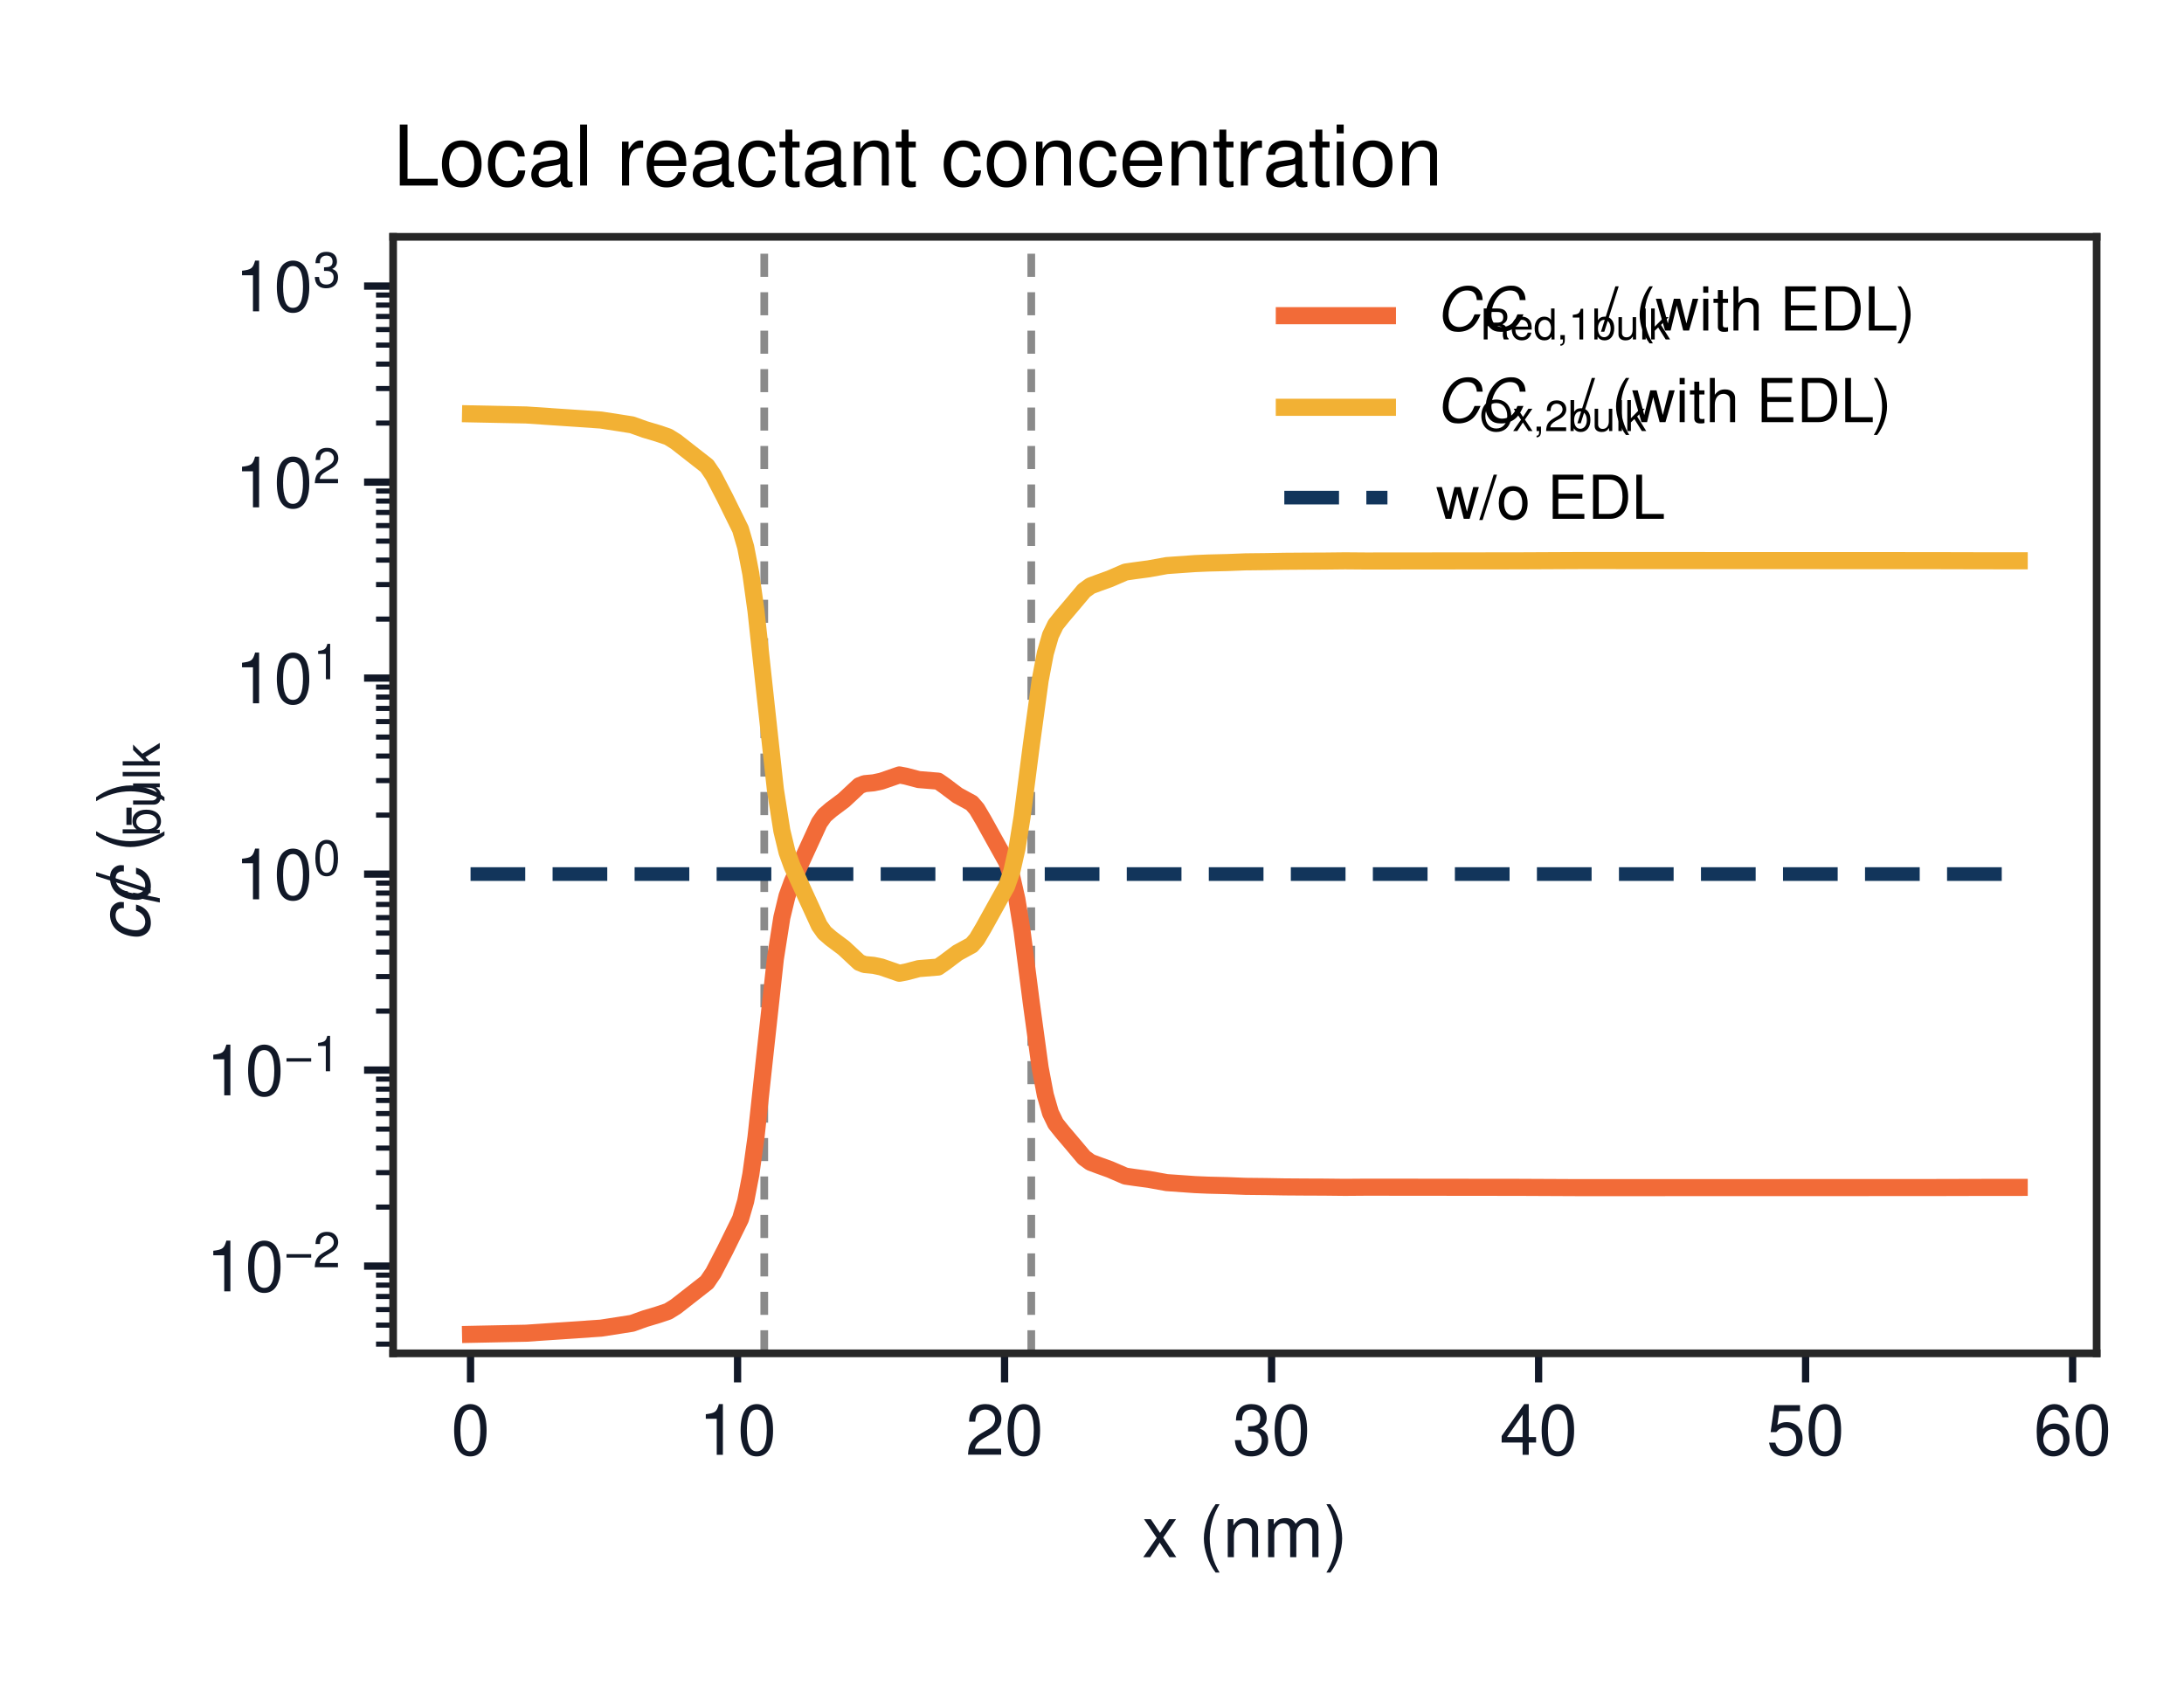
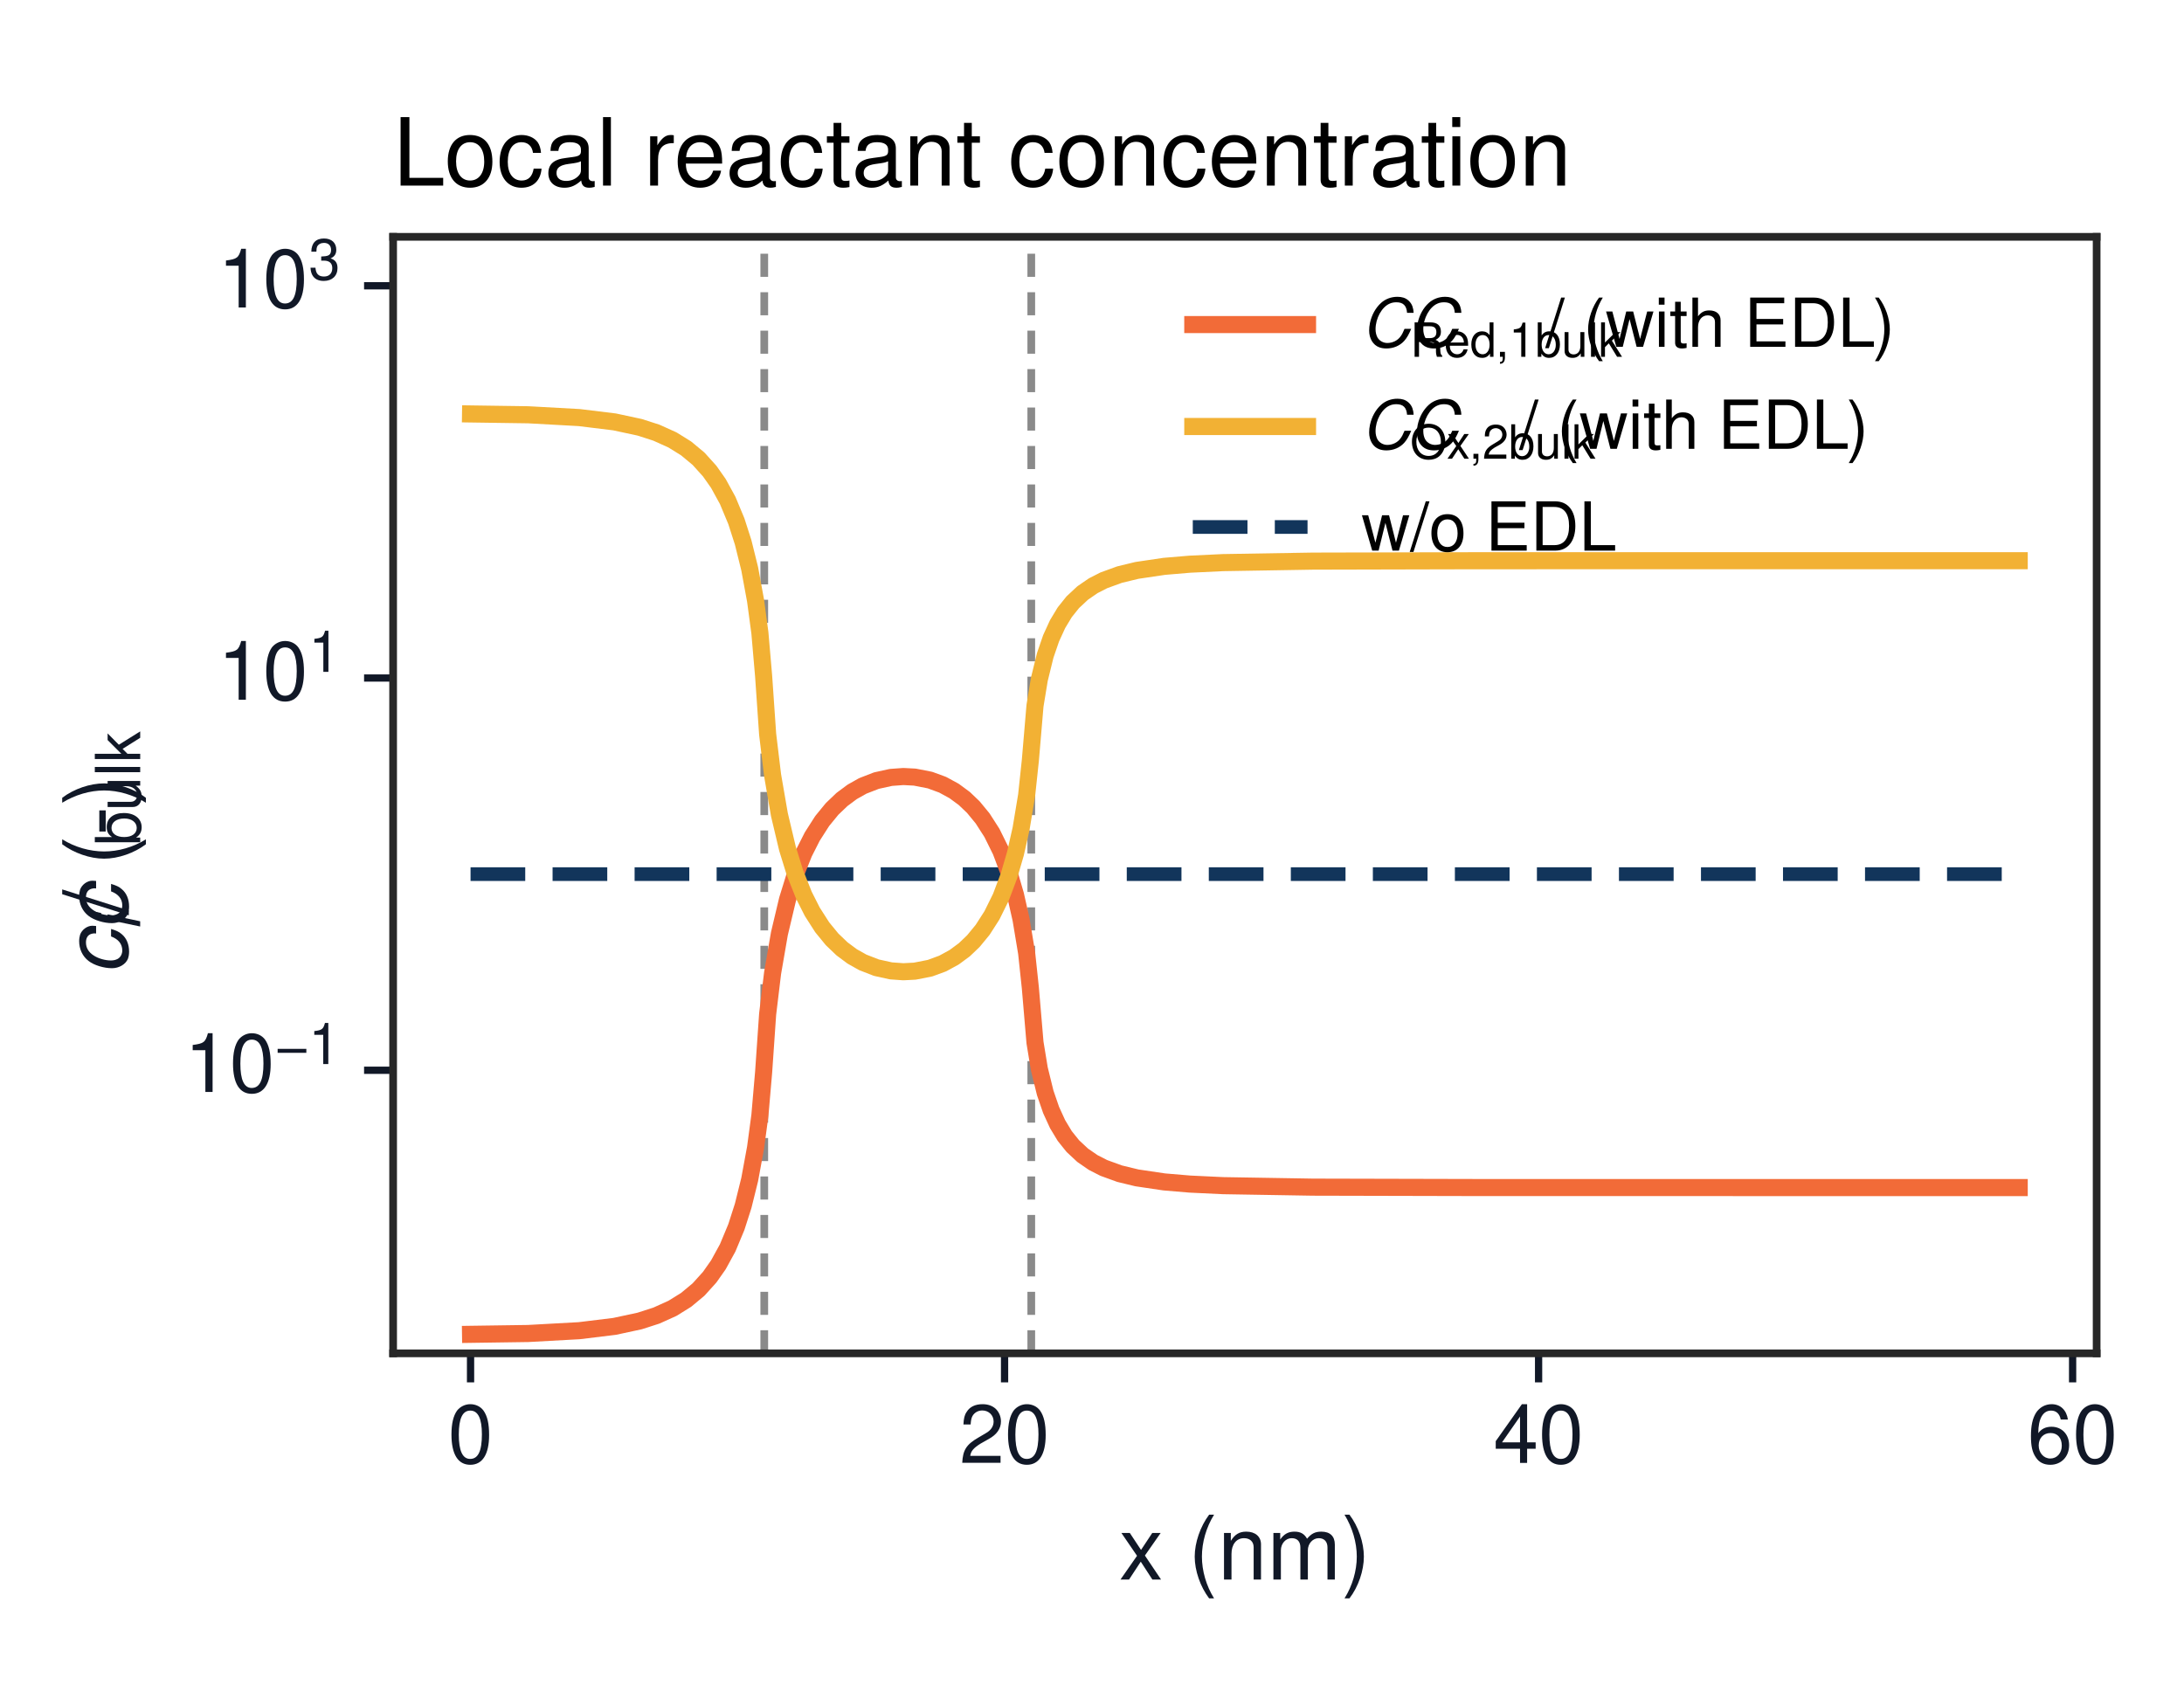
<svg xmlns="http://www.w3.org/2000/svg" xmlns:xlink="http://www.w3.org/1999/xlink" width="255.6pt" height="198pt" viewBox="0 0 255.6 198" version="1.1">
  <defs>
    <style type="text/css">*{stroke-linejoin: round; stroke-linecap: butt}</style>
  </defs>
  <g id="figure_1">
    <g id="patch_1">
      <path d="M 0 198  L 255.6 198  L 255.6 0  L 0 0  L 0 198  z " style="fill: none; opacity: 0" />
    </g>
    <g id="axes_1">
      <g id="patch_2">
        <path d="M 46.008 158.4  L 245.376 158.4  L 245.376 27.72  L 46.008 27.72  L 46.008 158.4  z " style="fill: none" />
      </g>
      <g id="matplotlib.axis_1">
        <g id="xtick_1">
          <g id="line2d_1">
            <defs>
-               <path id="m9e10595eb0" d="M 0 0  L 0 3.4  " style="stroke: #111827; stroke-width: 0.85" />
+               <path id="m90c02a5e0c" d="M 0 0  L 0 3.4  " style="stroke: #111827; stroke-width: 0.85" />
            </defs>
            <g>
-               <use xlink:href="#m9e10595eb0" x="55.07" y="158.4" style="fill: #111827; stroke: #111827; stroke-width: 0.85" />
+               <use xlink:href="#m90c02a5e0c" x="55.07" y="158.4" style="fill: #111827; stroke: #111827; stroke-width: 0.85" />
            </g>
          </g>
          <g id="text_1">
-             <text style="fill: #111827; font: 8.2px 'Helvetica', 'Nimbus Sans', 'Arial', 'DejaVu Sans', sans-serif; text-anchor: middle" x="55.07" y="170.278" transform="rotate(-0 55.07018 170.2783)">0</text>
+             <text style="fill: #111827; font: 9.5px 'Helvetica', 'Nimbus Sans', 'Arial', 'DejaVu Sans', sans-serif; text-anchor: middle" x="55.07" y="171.226" transform="rotate(-0 55.07018 171.2261)">0</text>
          </g>
        </g>
        <g id="xtick_2">
          <g id="line2d_2">
            <g>
-               <use xlink:href="#m9e10595eb0" x="86.319" y="158.4" style="fill: #111827; stroke: #111827; stroke-width: 0.85" />
+               <use xlink:href="#m90c02a5e0c" x="117.568" y="158.4" style="fill: #111827; stroke: #111827; stroke-width: 0.85" />
            </g>
          </g>
          <g id="text_2">
-             <text style="fill: #111827; font: 8.2px 'Helvetica', 'Nimbus Sans', 'Arial', 'DejaVu Sans', sans-serif; text-anchor: middle" x="86.319" y="170.278" transform="rotate(-0 86.31909 170.2783)">10</text>
+             <text style="fill: #111827; font: 9.5px 'Helvetica', 'Nimbus Sans', 'Arial', 'DejaVu Sans', sans-serif; text-anchor: middle" x="117.568" y="171.226" transform="rotate(-0 117.568 171.2261)">20</text>
          </g>
        </g>
        <g id="xtick_3">
          <g id="line2d_3">
            <g>
-               <use xlink:href="#m9e10595eb0" x="117.568" y="158.4" style="fill: #111827; stroke: #111827; stroke-width: 0.85" />
+               <use xlink:href="#m90c02a5e0c" x="180.066" y="158.4" style="fill: #111827; stroke: #111827; stroke-width: 0.85" />
            </g>
          </g>
          <g id="text_3">
-             <text style="fill: #111827; font: 8.2px 'Helvetica', 'Nimbus Sans', 'Arial', 'DejaVu Sans', sans-serif; text-anchor: middle" x="117.568" y="170.278" transform="rotate(-0 117.568 170.2783)">20</text>
+             <text style="fill: #111827; font: 9.5px 'Helvetica', 'Nimbus Sans', 'Arial', 'DejaVu Sans', sans-serif; text-anchor: middle" x="180.066" y="171.226" transform="rotate(-0 180.0658 171.2261)">40</text>
          </g>
        </g>
        <g id="xtick_4">
          <g id="line2d_4">
            <g>
-               <use xlink:href="#m9e10595eb0" x="148.817" y="158.4" style="fill: #111827; stroke: #111827; stroke-width: 0.85" />
+               <use xlink:href="#m90c02a5e0c" x="242.564" y="158.4" style="fill: #111827; stroke: #111827; stroke-width: 0.85" />
            </g>
          </g>
          <g id="text_4">
-             <text style="fill: #111827; font: 8.2px 'Helvetica', 'Nimbus Sans', 'Arial', 'DejaVu Sans', sans-serif; text-anchor: middle" x="148.817" y="170.278" transform="rotate(-0 148.8169 170.2783)">30</text>
+             <text style="fill: #111827; font: 9.5px 'Helvetica', 'Nimbus Sans', 'Arial', 'DejaVu Sans', sans-serif; text-anchor: middle" x="242.564" y="171.226" transform="rotate(-0 242.5636 171.2261)">60</text>
          </g>
        </g>
-         <g id="xtick_5">
-           <g id="line2d_5">
-             <g>
-               <use xlink:href="#m9e10595eb0" x="180.066" y="158.4" style="fill: #111827; stroke: #111827; stroke-width: 0.85" />
-             </g>
-           </g>
-           <g id="text_5">
-             <text style="fill: #111827; font: 8.2px 'Helvetica', 'Nimbus Sans', 'Arial', 'DejaVu Sans', sans-serif; text-anchor: middle" x="180.066" y="170.278" transform="rotate(-0 180.0658 170.2783)">40</text>
-           </g>
-         </g>
-         <g id="xtick_6">
-           <g id="line2d_6">
-             <g>
-               <use xlink:href="#m9e10595eb0" x="211.315" y="158.4" style="fill: #111827; stroke: #111827; stroke-width: 0.85" />
-             </g>
-           </g>
-           <g id="text_6">
-             <text style="fill: #111827; font: 8.2px 'Helvetica', 'Nimbus Sans', 'Arial', 'DejaVu Sans', sans-serif; text-anchor: middle" x="211.315" y="170.278" transform="rotate(-0 211.3147 170.2783)">50</text>
-           </g>
-         </g>
-         <g id="xtick_7">
-           <g id="line2d_7">
-             <g>
-               <use xlink:href="#m9e10595eb0" x="242.564" y="158.4" style="fill: #111827; stroke: #111827; stroke-width: 0.85" />
-             </g>
-           </g>
-           <g id="text_7">
-             <text style="fill: #111827; font: 8.2px 'Helvetica', 'Nimbus Sans', 'Arial', 'DejaVu Sans', sans-serif; text-anchor: middle" x="242.564" y="170.278" transform="rotate(-0 242.5636 170.2783)">60</text>
-           </g>
-         </g>
-         <g id="text_8">
-           <text style="fill: #111827; font: 8.5px 'Helvetica', 'Nimbus Sans', 'Arial', 'DejaVu Sans', sans-serif; text-anchor: middle" x="145.692" y="182.263" transform="rotate(-0 145.692 182.2627)">x (nm)</text>
+         <g id="text_5">
+           <text style="fill: #111827; font: 10.4px 'Helvetica', 'Nimbus Sans', 'Arial', 'DejaVu Sans', sans-serif; text-anchor: middle" x="145.692" y="184.879" transform="rotate(-0 145.692 184.879)">x (nm)</text>
        </g>
      </g>
      <g id="matplotlib.axis_2">
        <g id="ytick_1">
-           <g id="line2d_8">
+           <g id="line2d_5">
            <defs>
-               <path id="m79f6bd9d16" d="M 0 0  L -3.4 0  " style="stroke: #111827; stroke-width: 0.85" />
+               <path id="mff76d9f395" d="M 0 0  L -3.4 0  " style="stroke: #111827; stroke-width: 0.85" />
            </defs>
            <g>
-               <use xlink:href="#m79f6bd9d16" x="46.008" y="148.19" style="fill: #111827; stroke: #111827; stroke-width: 0.85" />
+               <use xlink:href="#mff76d9f395" x="46.008" y="125.267" style="fill: #111827; stroke: #111827; stroke-width: 0.85" />
            </g>
          </g>
-           <g id="text_9">
-             <g style="fill: #111827" transform="translate(24.118 151.1792)">
+           <g id="text_6">
+             <g style="fill: #111827" transform="translate(21.583 128.7296)">
              <text>
-                 <tspan style="font: 8.2px 'Nimbus Sans'" x="0 4.552" y="-0.035">10</tspan>
-                 <tspan style="font: 5.74px 'Nimbus Sans'" x="9.175 12.522" y="-2.855">−2</tspan>
+                 <tspan style="font: 9.5px 'Nimbus Sans'" x="0 5.282" y="-0.921">10</tspan>
+                 <tspan style="font: 6.65px 'Nimbus Sans'" x="10.646 14.529" y="-4.187">−1</tspan>
              </text>
            </g>
          </g>
        </g>
        <g id="ytick_2">
-           <g id="line2d_9">
+           <g id="line2d_6">
            <g>
-               <use xlink:href="#m79f6bd9d16" x="46.008" y="125.249" style="fill: #111827; stroke: #111827; stroke-width: 0.85" />
+               <use xlink:href="#mff76d9f395" x="46.008" y="79.359" style="fill: #111827; stroke: #111827; stroke-width: 0.85" />
            </g>
          </g>
-           <g id="text_10">
-             <g style="fill: #111827" transform="translate(24.118 128.2379)">
+           <g id="text_7">
+             <g style="fill: #111827" transform="translate(25.478 82.82156)">
              <text>
-                 <tspan style="font: 8.2px 'Nimbus Sans'" x="0 4.552" y="-0.035">10</tspan>
-                 <tspan style="font: 5.74px 'Nimbus Sans'" x="9.175 12.522" y="-2.855">−1</tspan>
+                 <tspan style="font: 9.5px 'Nimbus Sans'" x="0 5.282" y="-0.921">10</tspan>
+                 <tspan style="font: 6.65px 'Nimbus Sans'" x="10.646" y="-4.187">1</tspan>
              </text>
            </g>
          </g>
        </g>
        <g id="ytick_3">
-           <g id="line2d_10">
+           <g id="line2d_7">
            <g>
-               <use xlink:href="#m79f6bd9d16" x="46.008" y="102.307" style="fill: #111827; stroke: #111827; stroke-width: 0.85" />
+               <use xlink:href="#mff76d9f395" x="46.008" y="33.45" style="fill: #111827; stroke: #111827; stroke-width: 0.85" />
            </g>
          </g>
-           <g id="text_11">
-             <g style="fill: #111827" transform="translate(27.48 105.2966)">
+           <g id="text_8">
+             <g style="fill: #111827" transform="translate(25.478 36.9135)">
              <text>
-                 <tspan style="font: 8.2px 'Nimbus Sans'" x="0 4.552" y="-0.035">10</tspan>
-                 <tspan style="font: 5.74px 'Nimbus Sans'" x="9.175" y="-2.855">0</tspan>
+                 <tspan style="font: 9.5px 'Nimbus Sans'" x="0 5.282" y="-0.921">10</tspan>
+                 <tspan style="font: 6.65px 'Nimbus Sans'" x="10.646" y="-4.187">3</tspan>
              </text>
            </g>
          </g>
        </g>
-         <g id="ytick_4">
-           <g id="line2d_11">
-             <g>
-               <use xlink:href="#m79f6bd9d16" x="46.008" y="79.366" style="fill: #111827; stroke: #111827; stroke-width: 0.85" />
-             </g>
-           </g>
-           <g id="text_12">
-             <g style="fill: #111827" transform="translate(27.48 82.35527)">
-               <text>
-                 <tspan style="font: 8.2px 'Nimbus Sans'" x="0 4.552" y="-0.035">10</tspan>
-                 <tspan style="font: 5.74px 'Nimbus Sans'" x="9.175" y="-2.855">1</tspan>
-               </text>
-             </g>
-           </g>
-         </g>
-         <g id="ytick_5">
-           <g id="line2d_12">
-             <g>
-               <use xlink:href="#m79f6bd9d16" x="46.008" y="56.425" style="fill: #111827; stroke: #111827; stroke-width: 0.85" />
-             </g>
-           </g>
-           <g id="text_13">
-             <g style="fill: #111827" transform="translate(27.48 59.41396)">
-               <text>
-                 <tspan style="font: 8.2px 'Nimbus Sans'" x="0 4.552" y="-0.035">10</tspan>
-                 <tspan style="font: 5.74px 'Nimbus Sans'" x="9.175" y="-2.855">2</tspan>
-               </text>
-             </g>
-           </g>
-         </g>
-         <g id="ytick_6">
-           <g id="line2d_13">
-             <g>
-               <use xlink:href="#m79f6bd9d16" x="46.008" y="33.484" style="fill: #111827; stroke: #111827; stroke-width: 0.85" />
-             </g>
-           </g>
-           <g id="text_14">
-             <g style="fill: #111827" transform="translate(27.48 36.47267)">
-               <text>
-                 <tspan style="font: 8.2px 'Nimbus Sans'" x="0 4.552" y="-0.035">10</tspan>
-                 <tspan style="font: 5.74px 'Nimbus Sans'" x="9.175" y="-2.855">3</tspan>
-               </text>
-             </g>
-           </g>
-         </g>
-         <g id="ytick_7">
-           <g id="line2d_14">
-             <defs>
-               <path id="mbf4ed2d7cc" d="M 0 0  L -2 0  " style="stroke: #111827; stroke-width: 0.6" />
-             </defs>
-             <g>
-               <use xlink:href="#mbf4ed2d7cc" x="46.008" y="157.319" style="fill: #111827; stroke: #111827; stroke-width: 0.6" />
-             </g>
-           </g>
-         </g>
-         <g id="ytick_8">
-           <g id="line2d_15">
-             <g>
-               <use xlink:href="#mbf4ed2d7cc" x="46.008" y="155.096" style="fill: #111827; stroke: #111827; stroke-width: 0.6" />
-             </g>
-           </g>
-         </g>
-         <g id="ytick_9">
-           <g id="line2d_16">
-             <g>
-               <use xlink:href="#mbf4ed2d7cc" x="46.008" y="153.28" style="fill: #111827; stroke: #111827; stroke-width: 0.6" />
-             </g>
-           </g>
-         </g>
-         <g id="ytick_10">
-           <g id="line2d_17">
-             <g>
-               <use xlink:href="#mbf4ed2d7cc" x="46.008" y="151.744" style="fill: #111827; stroke: #111827; stroke-width: 0.6" />
-             </g>
-           </g>
-         </g>
-         <g id="ytick_11">
-           <g id="line2d_18">
-             <g>
-               <use xlink:href="#mbf4ed2d7cc" x="46.008" y="150.413" style="fill: #111827; stroke: #111827; stroke-width: 0.6" />
-             </g>
-           </g>
-         </g>
-         <g id="ytick_12">
-           <g id="line2d_19">
-             <g>
-               <use xlink:href="#mbf4ed2d7cc" x="46.008" y="149.24" style="fill: #111827; stroke: #111827; stroke-width: 0.6" />
-             </g>
-           </g>
-         </g>
-         <g id="ytick_13">
-           <g id="line2d_20">
-             <g>
-               <use xlink:href="#mbf4ed2d7cc" x="46.008" y="141.284" style="fill: #111827; stroke: #111827; stroke-width: 0.6" />
-             </g>
-           </g>
-         </g>
-         <g id="ytick_14">
-           <g id="line2d_21">
-             <g>
-               <use xlink:href="#mbf4ed2d7cc" x="46.008" y="137.244" style="fill: #111827; stroke: #111827; stroke-width: 0.6" />
-             </g>
-           </g>
-         </g>
-         <g id="ytick_15">
-           <g id="line2d_22">
-             <g>
-               <use xlink:href="#mbf4ed2d7cc" x="46.008" y="134.378" style="fill: #111827; stroke: #111827; stroke-width: 0.6" />
-             </g>
-           </g>
-         </g>
-         <g id="ytick_16">
-           <g id="line2d_23">
-             <g>
-               <use xlink:href="#mbf4ed2d7cc" x="46.008" y="132.155" style="fill: #111827; stroke: #111827; stroke-width: 0.6" />
-             </g>
-           </g>
-         </g>
-         <g id="ytick_17">
-           <g id="line2d_24">
-             <g>
-               <use xlink:href="#mbf4ed2d7cc" x="46.008" y="130.338" style="fill: #111827; stroke: #111827; stroke-width: 0.6" />
-             </g>
-           </g>
-         </g>
-         <g id="ytick_18">
-           <g id="line2d_25">
-             <g>
-               <use xlink:href="#mbf4ed2d7cc" x="46.008" y="128.802" style="fill: #111827; stroke: #111827; stroke-width: 0.6" />
-             </g>
-           </g>
-         </g>
-         <g id="ytick_19">
-           <g id="line2d_26">
-             <g>
-               <use xlink:href="#mbf4ed2d7cc" x="46.008" y="127.472" style="fill: #111827; stroke: #111827; stroke-width: 0.6" />
-             </g>
-           </g>
-         </g>
-         <g id="ytick_20">
-           <g id="line2d_27">
-             <g>
-               <use xlink:href="#mbf4ed2d7cc" x="46.008" y="126.298" style="fill: #111827; stroke: #111827; stroke-width: 0.6" />
-             </g>
-           </g>
-         </g>
-         <g id="ytick_21">
-           <g id="line2d_28">
-             <g>
-               <use xlink:href="#mbf4ed2d7cc" x="46.008" y="118.343" style="fill: #111827; stroke: #111827; stroke-width: 0.6" />
-             </g>
-           </g>
-         </g>
-         <g id="ytick_22">
-           <g id="line2d_29">
-             <g>
-               <use xlink:href="#mbf4ed2d7cc" x="46.008" y="114.303" style="fill: #111827; stroke: #111827; stroke-width: 0.6" />
-             </g>
-           </g>
-         </g>
-         <g id="ytick_23">
-           <g id="line2d_30">
-             <g>
-               <use xlink:href="#mbf4ed2d7cc" x="46.008" y="111.437" style="fill: #111827; stroke: #111827; stroke-width: 0.6" />
-             </g>
-           </g>
-         </g>
-         <g id="ytick_24">
-           <g id="line2d_31">
-             <g>
-               <use xlink:href="#mbf4ed2d7cc" x="46.008" y="109.213" style="fill: #111827; stroke: #111827; stroke-width: 0.6" />
-             </g>
-           </g>
-         </g>
-         <g id="ytick_25">
-           <g id="line2d_32">
-             <g>
-               <use xlink:href="#mbf4ed2d7cc" x="46.008" y="107.397" style="fill: #111827; stroke: #111827; stroke-width: 0.6" />
-             </g>
-           </g>
-         </g>
-         <g id="ytick_26">
-           <g id="line2d_33">
-             <g>
-               <use xlink:href="#mbf4ed2d7cc" x="46.008" y="105.861" style="fill: #111827; stroke: #111827; stroke-width: 0.6" />
-             </g>
-           </g>
-         </g>
-         <g id="ytick_27">
-           <g id="line2d_34">
-             <g>
-               <use xlink:href="#mbf4ed2d7cc" x="46.008" y="104.531" style="fill: #111827; stroke: #111827; stroke-width: 0.6" />
-             </g>
-           </g>
-         </g>
-         <g id="ytick_28">
-           <g id="line2d_35">
-             <g>
-               <use xlink:href="#mbf4ed2d7cc" x="46.008" y="103.357" style="fill: #111827; stroke: #111827; stroke-width: 0.6" />
-             </g>
-           </g>
-         </g>
-         <g id="ytick_29">
-           <g id="line2d_36">
-             <g>
-               <use xlink:href="#mbf4ed2d7cc" x="46.008" y="95.401" style="fill: #111827; stroke: #111827; stroke-width: 0.6" />
-             </g>
-           </g>
-         </g>
-         <g id="ytick_30">
-           <g id="line2d_37">
-             <g>
-               <use xlink:href="#mbf4ed2d7cc" x="46.008" y="91.362" style="fill: #111827; stroke: #111827; stroke-width: 0.6" />
-             </g>
-           </g>
-         </g>
-         <g id="ytick_31">
-           <g id="line2d_38">
-             <g>
-               <use xlink:href="#mbf4ed2d7cc" x="46.008" y="88.495" style="fill: #111827; stroke: #111827; stroke-width: 0.6" />
-             </g>
-           </g>
-         </g>
-         <g id="ytick_32">
-           <g id="line2d_39">
-             <g>
-               <use xlink:href="#mbf4ed2d7cc" x="46.008" y="86.272" style="fill: #111827; stroke: #111827; stroke-width: 0.6" />
-             </g>
-           </g>
-         </g>
-         <g id="ytick_33">
-           <g id="line2d_40">
-             <g>
-               <use xlink:href="#mbf4ed2d7cc" x="46.008" y="84.456" style="fill: #111827; stroke: #111827; stroke-width: 0.6" />
-             </g>
-           </g>
-         </g>
-         <g id="ytick_34">
-           <g id="line2d_41">
-             <g>
-               <use xlink:href="#mbf4ed2d7cc" x="46.008" y="82.92" style="fill: #111827; stroke: #111827; stroke-width: 0.6" />
-             </g>
-           </g>
-         </g>
-         <g id="ytick_35">
-           <g id="line2d_42">
-             <g>
-               <use xlink:href="#mbf4ed2d7cc" x="46.008" y="81.589" style="fill: #111827; stroke: #111827; stroke-width: 0.6" />
-             </g>
-           </g>
-         </g>
-         <g id="ytick_36">
-           <g id="line2d_43">
-             <g>
-               <use xlink:href="#mbf4ed2d7cc" x="46.008" y="80.416" style="fill: #111827; stroke: #111827; stroke-width: 0.6" />
-             </g>
-           </g>
-         </g>
-         <g id="ytick_37">
-           <g id="line2d_44">
-             <g>
-               <use xlink:href="#mbf4ed2d7cc" x="46.008" y="72.46" style="fill: #111827; stroke: #111827; stroke-width: 0.6" />
-             </g>
-           </g>
-         </g>
-         <g id="ytick_38">
-           <g id="line2d_45">
-             <g>
-               <use xlink:href="#mbf4ed2d7cc" x="46.008" y="68.42" style="fill: #111827; stroke: #111827; stroke-width: 0.6" />
-             </g>
-           </g>
-         </g>
-         <g id="ytick_39">
-           <g id="line2d_46">
-             <g>
-               <use xlink:href="#mbf4ed2d7cc" x="46.008" y="65.554" style="fill: #111827; stroke: #111827; stroke-width: 0.6" />
-             </g>
-           </g>
-         </g>
-         <g id="ytick_40">
-           <g id="line2d_47">
-             <g>
-               <use xlink:href="#mbf4ed2d7cc" x="46.008" y="63.331" style="fill: #111827; stroke: #111827; stroke-width: 0.6" />
-             </g>
-           </g>
-         </g>
-         <g id="ytick_41">
-           <g id="line2d_48">
-             <g>
-               <use xlink:href="#mbf4ed2d7cc" x="46.008" y="61.514" style="fill: #111827; stroke: #111827; stroke-width: 0.6" />
-             </g>
-           </g>
-         </g>
-         <g id="ytick_42">
-           <g id="line2d_49">
-             <g>
-               <use xlink:href="#mbf4ed2d7cc" x="46.008" y="59.978" style="fill: #111827; stroke: #111827; stroke-width: 0.6" />
-             </g>
-           </g>
-         </g>
-         <g id="ytick_43">
-           <g id="line2d_50">
-             <g>
-               <use xlink:href="#mbf4ed2d7cc" x="46.008" y="58.648" style="fill: #111827; stroke: #111827; stroke-width: 0.6" />
-             </g>
-           </g>
-         </g>
-         <g id="ytick_44">
-           <g id="line2d_51">
-             <g>
-               <use xlink:href="#mbf4ed2d7cc" x="46.008" y="57.475" style="fill: #111827; stroke: #111827; stroke-width: 0.6" />
-             </g>
-           </g>
-         </g>
-         <g id="ytick_45">
-           <g id="line2d_52">
-             <g>
-               <use xlink:href="#mbf4ed2d7cc" x="46.008" y="49.519" style="fill: #111827; stroke: #111827; stroke-width: 0.6" />
-             </g>
-           </g>
-         </g>
-         <g id="ytick_46">
-           <g id="line2d_53">
-             <g>
-               <use xlink:href="#mbf4ed2d7cc" x="46.008" y="45.479" style="fill: #111827; stroke: #111827; stroke-width: 0.6" />
-             </g>
-           </g>
-         </g>
-         <g id="ytick_47">
-           <g id="line2d_54">
-             <g>
-               <use xlink:href="#mbf4ed2d7cc" x="46.008" y="42.613" style="fill: #111827; stroke: #111827; stroke-width: 0.6" />
-             </g>
-           </g>
-         </g>
-         <g id="ytick_48">
-           <g id="line2d_55">
-             <g>
-               <use xlink:href="#mbf4ed2d7cc" x="46.008" y="40.39" style="fill: #111827; stroke: #111827; stroke-width: 0.6" />
-             </g>
-           </g>
-         </g>
-         <g id="ytick_49">
-           <g id="line2d_56">
-             <g>
-               <use xlink:href="#mbf4ed2d7cc" x="46.008" y="38.573" style="fill: #111827; stroke: #111827; stroke-width: 0.6" />
-             </g>
-           </g>
-         </g>
-         <g id="ytick_50">
-           <g id="line2d_57">
-             <g>
-               <use xlink:href="#mbf4ed2d7cc" x="46.008" y="37.037" style="fill: #111827; stroke: #111827; stroke-width: 0.6" />
-             </g>
-           </g>
-         </g>
-         <g id="ytick_51">
-           <g id="line2d_58">
-             <g>
-               <use xlink:href="#mbf4ed2d7cc" x="46.008" y="35.707" style="fill: #111827; stroke: #111827; stroke-width: 0.6" />
-             </g>
-           </g>
-         </g>
-         <g id="ytick_52">
-           <g id="line2d_59">
-             <g>
-               <use xlink:href="#mbf4ed2d7cc" x="46.008" y="34.533" style="fill: #111827; stroke: #111827; stroke-width: 0.6" />
-             </g>
-           </g>
-         </g>
-         <g id="text_15">
-           <g style="fill: #111827" transform="translate(18.248 110.2725) rotate(-90)">
+         <g id="text_9">
+           <g style="fill: #111827" transform="translate(15.295 114.12) rotate(-90)">
            <text>
-               <tspan style="font: italic 8.5px 'Nimbus Sans'" x="0 8.143" y="-0.797">cc</tspan>
-               <tspan style="font: italic 5.95px 'Nimbus Sans'" x="4.25" y="0.456">i</tspan>
-               <tspan style="font: 8.5px 'Nimbus Sans'" x="5.78 23.514 25.877 28.707 31.538" y="-0.797">/ (-)</tspan>
-               <tspan style="font: 5.95px 'Nimbus Sans'" x="12.393 15.701 19.009 20.33" y="0.456">bulk</tspan>
+               <tspan style="font: italic 10.4px 'Nimbus Sans'" x="0 9.954" y="-0.422">cc</tspan>
+               <tspan style="font: italic 7.28px 'Nimbus Sans'" x="5.195" y="1.111">i</tspan>
+               <tspan style="font: 10.4px 'Nimbus Sans'" x="7.065 28.744 31.633 35.093 38.553" y="-0.422">/ (-)</tspan>
+               <tspan style="font: 7.28px 'Nimbus Sans'" x="15.149 19.193 23.237 24.852" y="1.111">bulk</tspan>
            </text>
          </g>
        </g>
      </g>
-       <g id="line2d_60">
-         <path d="M 89.444 158.4  L 89.444 27.72  " clip-path="url(#p285a4bc686)" style="fill: none; stroke-dasharray: 2.7,1.8; stroke-dashoffset: 0; stroke: #767676; stroke-opacity: 0.85; stroke-width: 0.9" />
+       <g id="line2d_8">
+         <path d="M 89.444 158.4  L 89.444 27.72  " clip-path="url(#p182d351135)" style="fill: none; stroke-dasharray: 2.7,1.8; stroke-dashoffset: 0; stroke: #767676; stroke-opacity: 0.85; stroke-width: 0.9" />
      </g>
-       <g id="line2d_61">
-         <path d="M 120.693 158.4  L 120.693 27.72  " clip-path="url(#p285a4bc686)" style="fill: none; stroke-dasharray: 2.7,1.8; stroke-dashoffset: 0; stroke: #767676; stroke-opacity: 0.85; stroke-width: 0.9" />
+       <g id="line2d_9">
+         <path d="M 120.693 158.4  L 120.693 27.72  " clip-path="url(#p182d351135)" style="fill: none; stroke-dasharray: 2.7,1.8; stroke-dashoffset: 0; stroke: #767676; stroke-opacity: 0.85; stroke-width: 0.9" />
      </g>
-       <g id="line2d_62">
-         <path d="M 55.07 102.307  L 236.314 102.307  L 236.314 102.307  " clip-path="url(#p285a4bc686)" style="fill: none; stroke-dasharray: 6.4,3.2; stroke-dashoffset: 0; stroke: #12355b; stroke-width: 1.6" />
+       <g id="line2d_10">
+         <path d="M 55.07 102.313  L 236.314 102.313  L 236.314 102.313  " clip-path="url(#p182d351135)" style="fill: none; stroke-dasharray: 6.4,3.2; stroke-dashoffset: 0; stroke: #12355b; stroke-width: 1.6" />
      </g>
      <g id="patch_3">
        <path d="M 46.008 158.4  L 46.008 27.72  " style="fill: none; stroke: #272727; stroke-width: 0.9; stroke-linejoin: miter; stroke-linecap: square" />
      </g>
      <g id="patch_4">
        <path d="M 245.376 158.4  L 245.376 27.72  " style="fill: none; stroke: #272727; stroke-width: 0.9; stroke-linejoin: miter; stroke-linecap: square" />
      </g>
      <g id="patch_5">
        <path d="M 46.008 158.4  L 245.376 158.4  " style="fill: none; stroke: #272727; stroke-width: 0.9; stroke-linejoin: miter; stroke-linecap: square" />
      </g>
      <g id="patch_6">
        <path d="M 46.008 27.72  L 245.376 27.72  " style="fill: none; stroke: #272727; stroke-width: 0.9; stroke-linejoin: miter; stroke-linecap: square" />
      </g>
-       <g id="line2d_63">
-         <path d="M 55.07 156.177  L 61.57 156.045  L 70.338 155.451  L 72.454 155.125  L 73.965 154.887  L 75.477 154.345  L 76.989 153.893  L 78.198 153.486  L 79.105 152.919  L 82.733 150.083  L 83.489 148.97  L 84.849 146.349  L 86.663 142.662  L 87.268 140.589  L 87.872 137.459  L 88.477 133.098  L 89.444 124.147  L 90.744 112.215  L 91.5 107.395  L 92.105 104.882  L 92.71 103.217  L 95.884 96.301  L 96.489 95.444  L 97.244 94.788  L 98.756 93.654  L 100.57 91.962  L 101.175 91.724  L 102.233 91.625  L 103.14 91.434  L 105.256 90.7  L 106.012 90.845  L 107.524 91.244  L 109.791 91.427  L 110.547 91.953  L 112.058 93.092  L 113.721 93.999  L 114.326 94.7  L 115.082 95.979  L 116.896 99.246  L 117.803 100.867  L 118.407 102.59  L 119.012 105.254  L 119.616 108.982  L 120.693 117.366  L 121.733 124.982  L 122.337 128.16  L 122.942 130.258  L 123.547 131.508  L 124.303 132.454  L 125.663 134.057  L 126.872 135.494  L 127.628 136.044  L 128.535 136.382  L 129.896 136.874  L 131.709 137.658  L 132.768 137.813  L 134.43 138.035  L 136.547 138.418  L 139.872 138.652  L 141.384 138.716  L 143.651 138.772  L 145.768 138.855  L 148.186 138.881  L 150.302 138.92  L 152.721 138.937  L 154.988 138.946  L 157.407 138.973  L 159.826 138.954  L 164.965 138.958  L 177.814 138.973  L 184.919 139.007  L 219.837 138.997  L 226.035 138.995  L 232.232 138.979  L 236.314 138.977  L 236.314 138.977  " clip-path="url(#p285a4bc686)" style="fill: none; stroke: #f26b38; stroke-width: 2; stroke-linecap: square" />
+       <g id="line2d_11">
+         <path d="M 55.07 156.175  L 61.814 156.078  L 67.796 155.749  L 71.929 155.244  L 74.866 154.612  L 76.824 153.981  L 78.709 153.129  L 80.304 152.137  L 81.755 150.93  L 83.06 149.483  L 84.075 148.039  L 85.163 146.053  L 86.178 143.619  L 86.975 141.136  L 87.737 138.06  L 88.426 134.322  L 88.933 130.546  L 89.368 125.51  L 89.84 118.689  L 90.42 113.881  L 91.217 109.275  L 92.16 105.303  L 93.03 102.493  L 94.082 99.849  L 95.061 97.913  L 96.221 96.099  L 97.381 94.681  L 98.541 93.571  L 99.738 92.681  L 100.97 91.987  L 102.566 91.367  L 104.27 90.992  L 105.72 90.887  L 107.061 90.956  L 108.838 91.304  L 110.324 91.85  L 111.666 92.582  L 112.862 93.465  L 113.914 94.47  L 115.001 95.792  L 116.089 97.489  L 117.14 99.616  L 118.083 102.116  L 118.844 104.725  L 119.497 107.614  L 120.15 111.542  L 120.585 115.622  L 121.129 122.024  L 121.636 125.109  L 122.325 127.914  L 123.014 129.918  L 123.775 131.58  L 124.609 132.962  L 125.552 134.139  L 126.712 135.221  L 127.945 136.069  L 129.177 136.699  L 131.026 137.371  L 133.057 137.863  L 136.247 138.336  L 139.257 138.59  L 143.136 138.774  L 153.65 138.949  L 172.612 138.994  L 190.631 138.997  L 236.314 138.998  L 236.314 138.998  " clip-path="url(#p182d351135)" style="fill: none; stroke: #f26b38; stroke-width: 2; stroke-linecap: square" />
      </g>
-       <g id="line2d_64">
-         <path d="M 55.07 48.438  L 61.57 48.569  L 70.338 49.164  L 72.454 49.489  L 73.965 49.728  L 75.477 50.27  L 76.989 50.721  L 78.198 51.129  L 79.105 51.696  L 82.733 54.532  L 83.489 55.645  L 84.849 58.266  L 86.663 61.953  L 87.268 64.025  L 87.872 67.156  L 88.477 71.517  L 89.444 80.467  L 90.744 92.399  L 91.5 97.22  L 92.105 99.732  L 92.71 101.398  L 95.884 108.314  L 96.489 109.17  L 97.244 109.827  L 98.756 110.961  L 100.57 112.652  L 101.175 112.891  L 102.233 112.99  L 103.14 113.181  L 105.256 113.915  L 106.012 113.77  L 107.524 113.371  L 109.791 113.188  L 110.547 112.662  L 112.058 111.523  L 113.721 110.616  L 114.326 109.915  L 115.082 108.636  L 116.896 105.369  L 117.803 103.748  L 118.407 102.025  L 119.012 99.36  L 119.616 95.633  L 120.693 87.248  L 121.733 79.632  L 122.337 76.455  L 122.942 74.357  L 123.547 73.107  L 124.303 72.161  L 125.663 70.558  L 126.872 69.121  L 127.628 68.571  L 128.535 68.232  L 129.896 67.741  L 131.709 66.956  L 132.768 66.802  L 134.43 66.58  L 136.547 66.197  L 139.872 65.963  L 141.384 65.899  L 143.651 65.843  L 145.768 65.76  L 148.186 65.734  L 150.302 65.695  L 152.721 65.678  L 154.988 65.669  L 157.407 65.642  L 159.826 65.661  L 164.965 65.656  L 177.814 65.642  L 184.919 65.608  L 219.837 65.618  L 226.035 65.62  L 232.232 65.636  L 236.314 65.638  L 236.314 65.638  " clip-path="url(#p285a4bc686)" style="fill: none; stroke: #f2b134; stroke-width: 2; stroke-linecap: square" />
+       <g id="line2d_12">
+         <path d="M 55.07 48.45  L 61.814 48.547  L 67.796 48.876  L 71.929 49.382  L 74.866 50.013  L 76.824 50.644  L 78.709 51.496  L 80.304 52.488  L 81.755 53.695  L 83.06 55.142  L 84.075 56.586  L 85.163 58.572  L 86.178 61.006  L 86.975 63.489  L 87.737 66.565  L 88.426 70.303  L 88.933 74.08  L 89.368 79.116  L 89.84 85.936  L 90.42 90.744  L 91.217 95.35  L 92.16 99.322  L 93.03 102.132  L 94.082 104.776  L 95.061 106.712  L 96.221 108.526  L 97.381 109.944  L 98.541 111.054  L 99.738 111.944  L 100.97 112.638  L 102.566 113.259  L 104.27 113.634  L 105.72 113.738  L 107.061 113.669  L 108.838 113.321  L 110.324 112.775  L 111.666 112.043  L 112.862 111.16  L 113.914 110.155  L 115.001 108.833  L 116.089 107.136  L 117.14 105.009  L 118.083 102.509  L 118.844 99.9  L 119.497 97.011  L 120.15 93.083  L 120.585 89.003  L 121.129 82.601  L 121.636 79.516  L 122.325 76.711  L 123.014 74.707  L 123.775 73.045  L 124.609 71.663  L 125.552 70.486  L 126.712 69.404  L 127.945 68.557  L 129.177 67.926  L 131.026 67.254  L 133.057 66.762  L 136.247 66.289  L 139.257 66.035  L 143.136 65.851  L 153.65 65.676  L 172.612 65.631  L 190.631 65.628  L 236.314 65.627  L 236.314 65.627  " clip-path="url(#p182d351135)" style="fill: none; stroke: #f2b134; stroke-width: 2; stroke-linecap: square" />
      </g>
-       <g id="text_16">
-         <text style="font: 9.8px 'Helvetica', 'Nimbus Sans', 'Arial', 'DejaVu Sans', sans-serif; text-anchor: start" x="46.008" y="21.72" transform="rotate(-0 46.008 21.72)">Local reactant concentration</text>
+       <g id="text_10">
+         <text style="font: 11px 'Helvetica', 'Nimbus Sans', 'Arial', 'DejaVu Sans', sans-serif; text-anchor: start" x="46.008" y="21.72" transform="rotate(-0 46.008 21.72)">Local reactant concentration</text>
      </g>
      <g id="legend_1">
-         <g id="line2d_65">
-           <path d="M 150.307 36.95  L 156.342 36.95  L 162.377 36.95  " style="fill: none; stroke: #f26b38; stroke-width: 2; stroke-linecap: square" />
+         <g id="line2d_13">
+           <path d="M 139.595 37.99  L 146.31 37.99  L 153.025 37.99  " style="fill: none; stroke: #f26b38; stroke-width: 2; stroke-linecap: square" />
        </g>
-         <g id="text_17">
-           <g transform="translate(168.057 39.435)">
+         <g id="text_11">
+           <g transform="translate(159.345 40.755)">
            <text>
-               <tspan style="font: italic 7.1px 'Nimbus Sans'" x="0 21.344" y="-0.75">CC</tspan>
-               <tspan style="font: 4.97px 'Nimbus Sans'" x="5.122 8.707 11.468 14.229 16.436 26.465 29.226 31.987 33.09" y="0.296">Red,1bulk</tspan>
-               <tspan style="font: 7.1px 'Nimbus Sans'" x="19.372 35.747 37.719 40.081 45.203 46.778 48.75 52.694 54.666 59.397 64.519 68.463" y="-0.75">/ (with EDL)</tspan>
+               <tspan style="font: italic 7.9px 'Nimbus Sans'" x="0 23.741" y="-0.156">CC</tspan>
+               <tspan style="font: 5.53px 'Nimbus Sans'" x="5.697 9.685 12.756 15.827 18.283 29.438 32.509 35.58 36.807" y="1.008">Red,1bulk</tspan>
+               <tspan style="font: 7.9px 'Nimbus Sans'" x="21.548 39.762 41.956 44.584 50.281 52.032 54.226 58.613 60.807 66.07 71.767 76.154" y="-0.156">/ (with EDL)</tspan>
            </text>
          </g>
        </g>
-         <g id="line2d_66">
-           <path d="M 150.307 47.671  L 156.342 47.671  L 162.377 47.671  " style="fill: none; stroke: #f2b134; stroke-width: 2; stroke-linecap: square" />
+         <g id="line2d_14">
+           <path d="M 139.595 49.919  L 146.31 49.919  L 153.025 49.919  " style="fill: none; stroke: #f2b134; stroke-width: 2; stroke-linecap: square" />
        </g>
-         <g id="text_18">
-           <g transform="translate(168.057 50.156)">
+         <g id="text_12">
+           <g transform="translate(159.345 52.684)">
            <text>
-               <tspan style="font: italic 7.1px 'Nimbus Sans'" x="0 18.583" y="-0.75">CC</tspan>
-               <tspan style="font: 4.97px 'Nimbus Sans'" x="5.122 8.985 11.468 13.675 23.705 26.465 29.226 30.329" y="0.296">Ox,2bulk</tspan>
-               <tspan style="font: 7.1px 'Nimbus Sans'" x="16.611 32.986 34.958 37.32 42.442 44.017 45.989 49.933 51.905 56.636 61.758 65.702" y="-0.75">/ (with EDL)</tspan>
+               <tspan style="font: italic 7.9px 'Nimbus Sans'" x="0 20.67" y="-0.156">CC</tspan>
+               <tspan style="font: 5.53px 'Nimbus Sans'" x="5.697 9.994 12.756 15.212 26.367 29.438 32.509 33.736" y="1.008">Ox,2bulk</tspan>
+               <tspan style="font: 7.9px 'Nimbus Sans'" x="18.477 36.691 38.885 41.512 47.21 48.961 51.155 55.542 57.736 62.999 68.696 73.083" y="-0.156">/ (with EDL)</tspan>
            </text>
          </g>
        </g>
-         <g id="line2d_67">
-           <path d="M 150.307 58.243  L 156.342 58.243  L 162.377 58.243  " style="fill: none; stroke-dasharray: 6.4,3.2; stroke-dashoffset: 0; stroke: #12355b; stroke-width: 1.6" />
+         <g id="line2d_15">
+           <path d="M 139.595 61.683  L 146.31 61.683  L 153.025 61.683  " style="fill: none; stroke-dasharray: 6.4,3.2; stroke-dashoffset: 0; stroke: #12355b; stroke-width: 1.6" />
        </g>
-         <g id="text_19">
-           <text style="font: 7.1px 'Helvetica', 'Nimbus Sans', 'Arial', 'DejaVu Sans', sans-serif; text-anchor: start" x="168.057" y="60.728" transform="rotate(-0 168.057 60.72834)">w/o EDL</text>
+         <g id="text_13">
+           <text style="font: 7.9px 'Helvetica', 'Nimbus Sans', 'Arial', 'DejaVu Sans', sans-serif; text-anchor: start" x="159.345" y="64.448" transform="rotate(-0 159.345 64.44759)">w/o EDL</text>
        </g>
      </g>
    </g>
  </g>
  <defs>
-     <clipPath id="p285a4bc686">
+     <clipPath id="p182d351135">
      <rect x="46.008" y="27.72" width="199.368" height="130.68" />
    </clipPath>
  </defs>
</svg>
